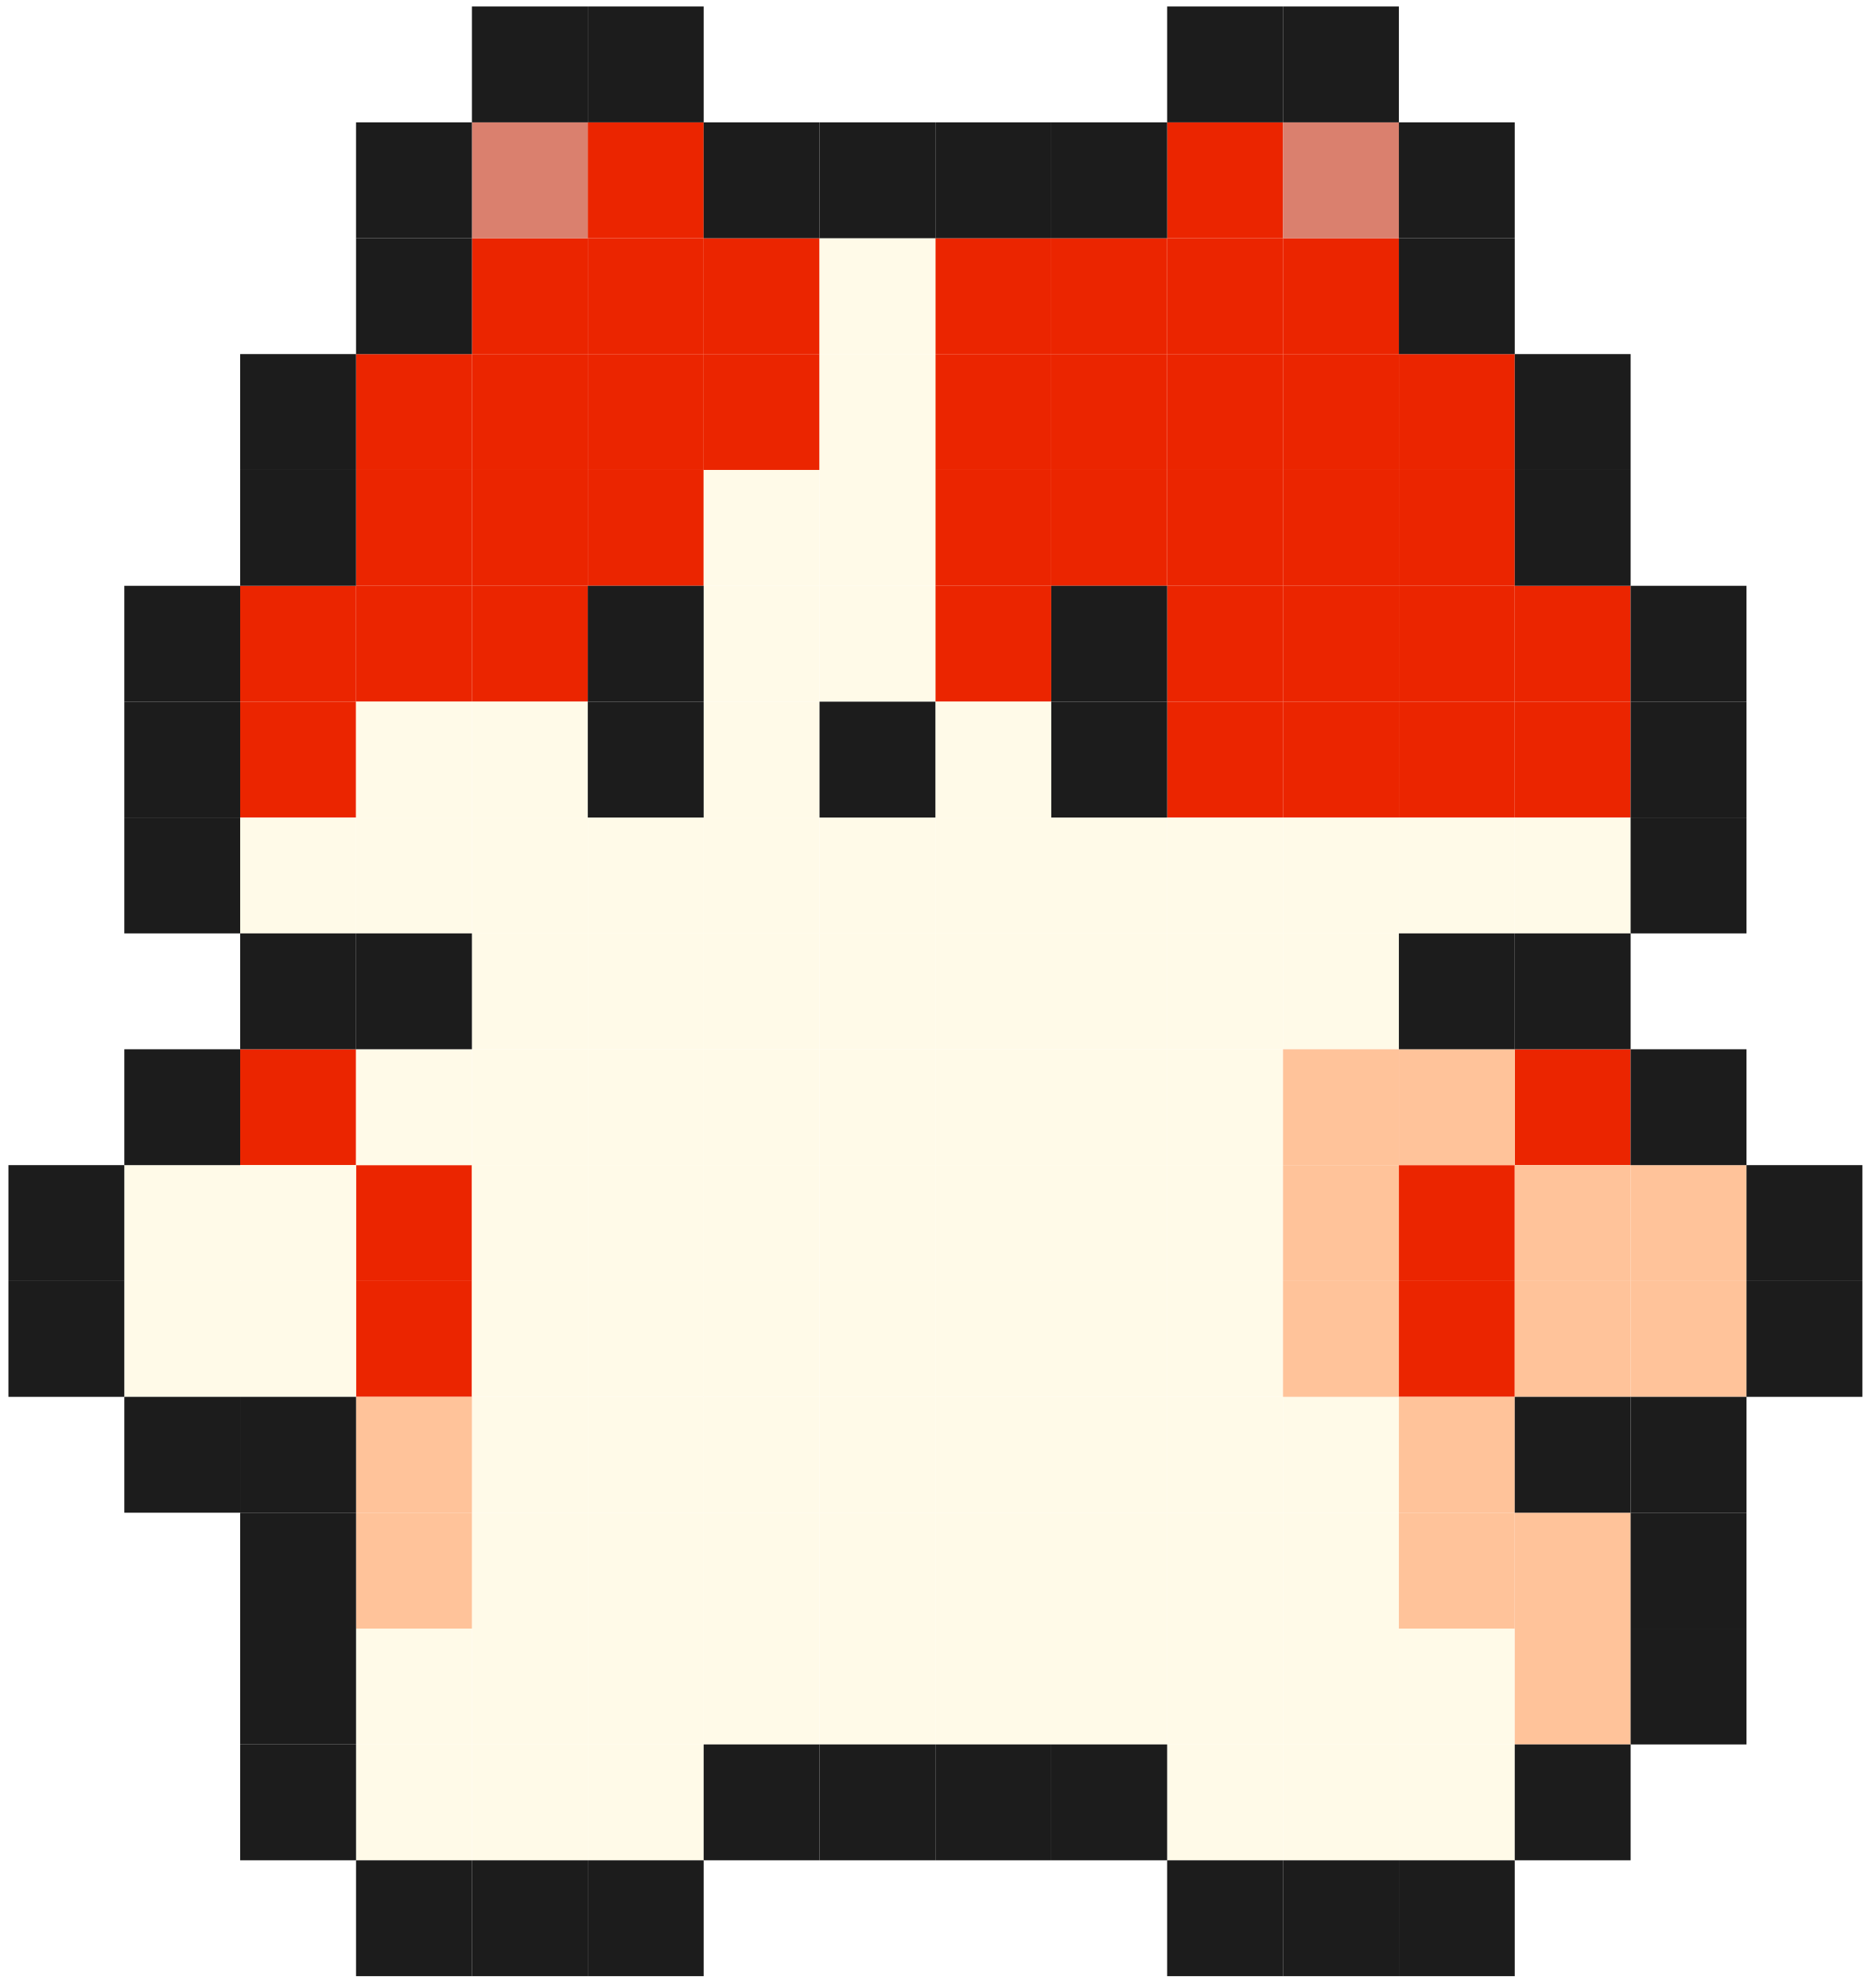
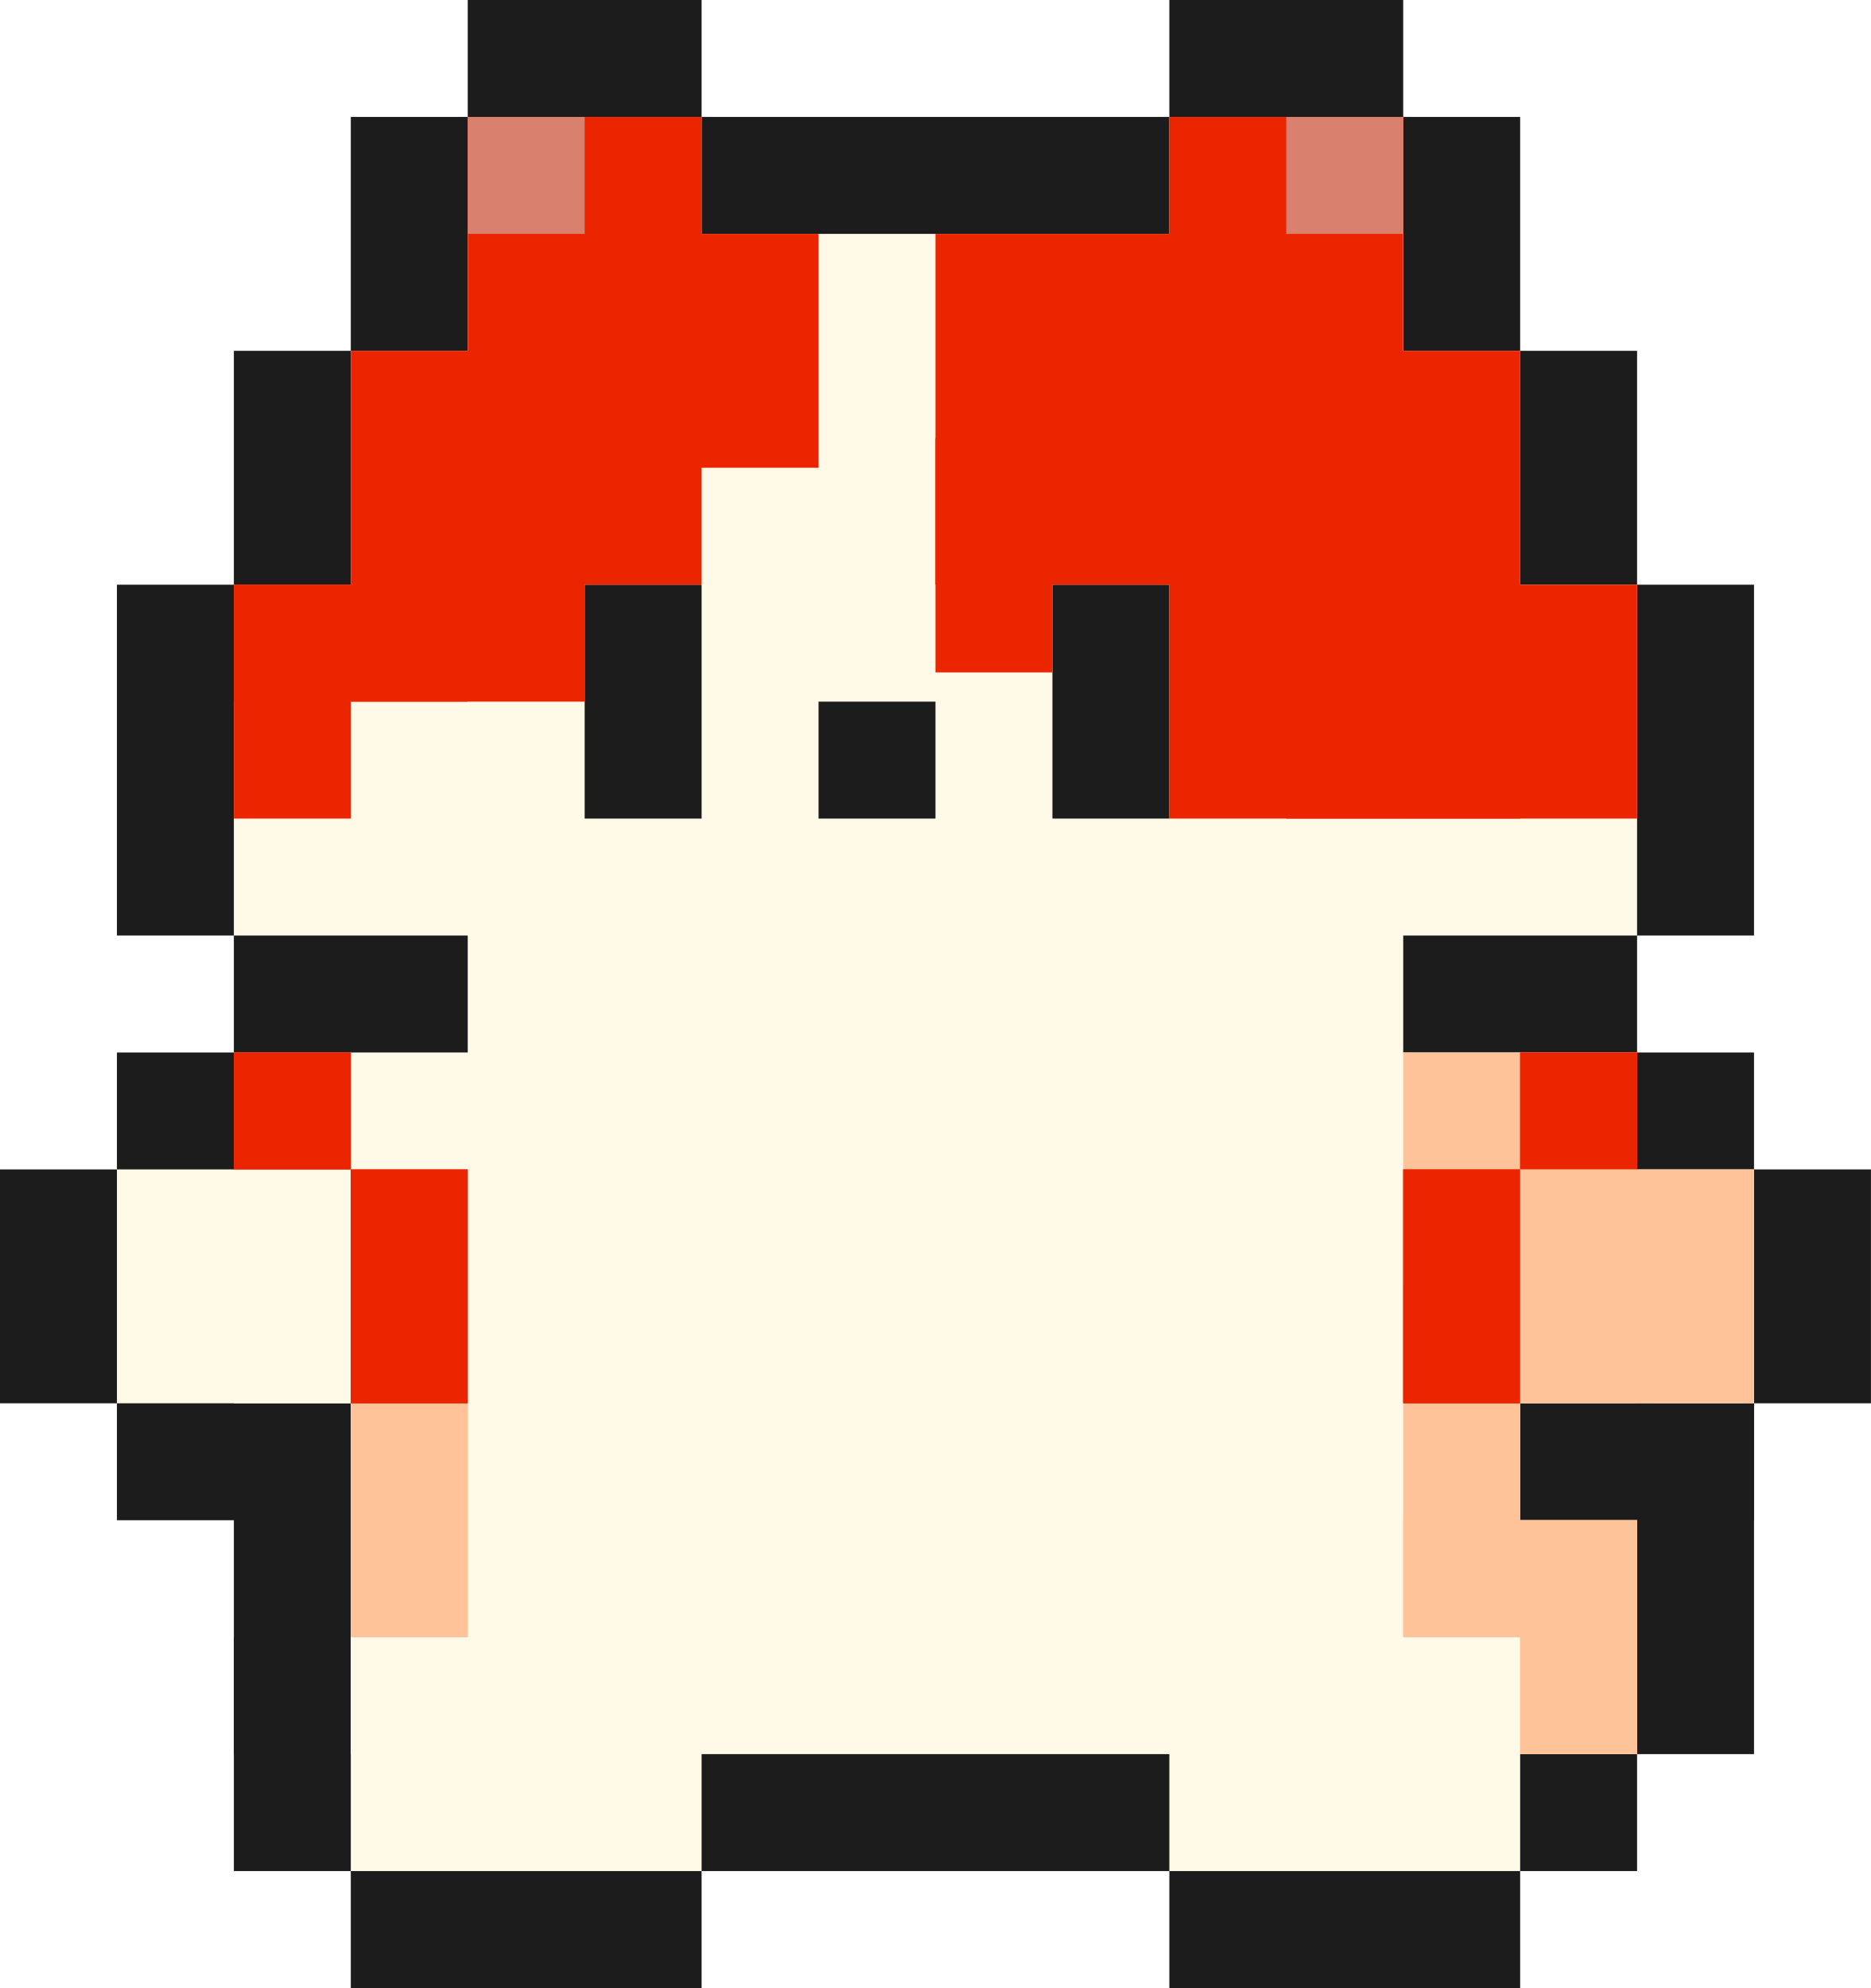
- <svg xmlns="http://www.w3.org/2000/svg" width="133" height="141" viewBox="0 0 133 141" fill="none">
-   <rect x="33.469" y="25.113" width="8.218" height="8.218" transform="rotate(90 33.4689 25.113)" fill="#EB2500" />
-   <rect x="33.469" y="33.331" width="8.218" height="8.218" transform="rotate(90 33.4689 33.3308)" fill="#EB2500" />
-   <rect x="33.469" y="41.549" width="8.218" height="8.218" transform="rotate(90 33.4689 41.5486)" fill="#EB2500" />
-   <rect x="49.904" y="8.678" width="8.218" height="8.218" transform="rotate(90 49.9043 8.67773)" fill="#EB2500" />
-   <rect x="49.904" y="16.895" width="8.218" height="8.218" transform="rotate(90 49.9043 16.8955)" fill="#EB2500" />
-   <rect x="49.904" y="25.113" width="8.218" height="8.218" transform="rotate(90 49.9043 25.113)" fill="#EB2500" />
-   <rect x="49.904" y="33.331" width="8.218" height="8.218" transform="rotate(90 49.9043 33.3308)" fill="#EB2500" />
-   <rect x="58.122" y="16.895" width="8.218" height="8.218" transform="rotate(90 58.1219 16.8955)" fill="#EB2500" />
-   <rect x="58.122" y="25.113" width="8.218" height="8.218" transform="rotate(90 58.1219 25.113)" fill="#EB2500" />
-   <rect x="41.687" y="16.895" width="8.218" height="8.218" transform="rotate(90 41.6865 16.8955)" fill="#EB2500" />
-   <rect x="41.687" y="25.113" width="8.218" height="8.218" transform="rotate(90 41.6865 25.113)" fill="#EB2500" />
-   <rect x="41.687" y="33.331" width="8.218" height="8.218" transform="rotate(90 41.6865 33.3308)" fill="#EB2500" />
-   <rect x="41.687" y="41.549" width="8.218" height="8.218" transform="rotate(90 41.6865 41.5486)" fill="#EB2500" />
-   <rect x="25.251" y="41.549" width="8.218" height="8.218" transform="rotate(90 25.2512 41.5486)" fill="#EB2500" />
-   <rect x="25.251" y="49.766" width="8.218" height="8.218" transform="rotate(90 25.2512 49.7661)" fill="#EB2500" />
-   <rect x="90.993" y="8.678" width="8.218" height="8.218" transform="rotate(90 90.9927 8.67773)" fill="#EB2500" />
-   <rect x="90.993" y="16.895" width="8.218" height="8.218" transform="rotate(90 90.9927 16.8955)" fill="#EB2500" />
-   <rect x="90.993" y="25.113" width="8.218" height="8.218" transform="rotate(90 90.9927 25.113)" fill="#EB2500" />
-   <rect x="99.21" y="16.895" width="8.218" height="8.218" transform="rotate(90 99.2102 16.8955)" fill="#EB2500" />
-   <rect x="99.21" y="25.113" width="8.218" height="8.218" transform="rotate(90 99.2102 25.113)" fill="#EB2500" />
-   <rect x="99.21" y="33.331" width="8.218" height="8.218" transform="rotate(90 99.2102 33.3308)" fill="#EB2500" />
-   <rect x="107.428" y="25.113" width="8.218" height="8.218" transform="rotate(90 107.428 25.113)" fill="#EB2500" />
-   <rect x="90.993" y="49.766" width="8.218" height="8.218" transform="rotate(90 90.9927 49.7661)" fill="#EB2500" />
-   <rect x="99.21" y="49.766" width="8.218" height="8.218" transform="rotate(90 99.2102 49.7661)" fill="#EB2500" />
-   <rect x="90.993" y="41.549" width="8.218" height="8.218" transform="rotate(90 90.9927 41.5486)" fill="#EB2500" />
-   <rect x="99.21" y="41.549" width="8.218" height="8.218" transform="rotate(90 99.2102 41.5486)" fill="#EB2500" />
-   <rect x="107.428" y="49.766" width="8.218" height="8.218" transform="rotate(90 107.428 49.7661)" fill="#EB2500" />
-   <rect x="74.557" y="33.331" width="8.218" height="8.218" transform="rotate(90 74.5573 33.3308)" fill="#EB2500" />
-   <rect x="74.557" y="41.549" width="8.218" height="8.218" transform="rotate(90 74.5573 41.5486)" fill="#EB2500" />
-   <rect x="82.775" y="33.331" width="8.218" height="8.218" transform="rotate(90 82.7749 33.3308)" fill="#EB2500" />
-   <rect x="90.993" y="33.331" width="8.218" height="8.218" transform="rotate(90 90.9927 33.3308)" fill="#EB2500" />
-   <rect x="74.557" y="16.895" width="8.218" height="8.218" transform="rotate(90 74.5573 16.8955)" fill="#EB2500" />
-   <rect x="82.775" y="16.895" width="8.218" height="8.218" transform="rotate(90 82.7749 16.8955)" fill="#EB2500" />
-   <rect x="82.775" y="25.113" width="8.218" height="8.218" transform="rotate(90 82.7749 25.113)" fill="#EB2500" />
-   <rect x="74.557" y="25.113" width="8.218" height="8.218" transform="rotate(90 74.5573 25.113)" fill="#EB2500" />
-   <rect x="107.428" y="33.331" width="8.218" height="8.218" transform="rotate(90 107.428 33.3308)" fill="#EB2500" />
-   <rect x="107.428" y="41.549" width="8.218" height="8.218" transform="rotate(90 107.428 41.5486)" fill="#EB2500" />
-   <rect x="115.646" y="41.549" width="8.218" height="8.218" transform="rotate(90 115.646 41.5486)" fill="#EB2500" />
-   <rect x="115.646" y="49.766" width="8.218" height="8.218" transform="rotate(90 115.646 49.7661)" fill="#EB2500" />
-   <rect x="115.646" y="74.419" width="8.218" height="8.218" transform="rotate(90 115.646 74.4192)" fill="#EB2500" />
-   <rect x="107.428" y="82.637" width="8.218" height="8.218" transform="rotate(90 107.428 82.637)" fill="#EB2500" />
-   <rect x="107.428" y="90.855" width="8.218" height="8.218" transform="rotate(90 107.428 90.8545)" fill="#EB2500" />
-   <rect x="33.469" y="82.637" width="8.218" height="8.218" transform="rotate(90 33.4689 82.637)" fill="#EB2500" />
-   <rect x="25.251" y="74.419" width="8.218" height="8.218" transform="rotate(90 25.2512 74.4192)" fill="#EB2500" />
-   <rect x="33.469" y="90.855" width="8.218" height="8.218" transform="rotate(90 33.4689 90.8545)" fill="#EB2500" />
-   <rect x="17.034" y="57.984" width="8.218" height="8.218" fill="#FFFAE8" />
-   <rect x="25.251" y="57.984" width="8.218" height="8.218" fill="#FFFAE8" />
-   <rect x="33.469" y="57.984" width="8.218" height="8.218" fill="#FFFAE8" />
-   <rect x="25.251" y="49.766" width="8.218" height="8.218" fill="#FFFAE8" />
-   <rect x="33.469" y="49.766" width="8.218" height="8.218" fill="#FFFAE8" />
-   <rect x="49.904" y="33.331" width="8.218" height="8.218" fill="#FFFAE8" />
-   <rect x="58.122" y="33.331" width="8.218" height="8.218" fill="#FFFAE8" />
-   <rect x="66.34" y="16.895" width="8.218" height="8.218" transform="rotate(90 66.3396 16.8955)" fill="#FFFAE8" />
-   <rect x="66.34" y="25.113" width="8.218" height="8.218" transform="rotate(90 66.3396 25.113)" fill="#FFFAE8" />
-   <rect x="66.34" y="41.549" width="8.218" height="8.218" transform="rotate(90 66.3396 41.5486)" fill="#FFFAE8" />
-   <rect x="74.557" y="49.766" width="8.218" height="8.218" transform="rotate(90 74.5573 49.7661)" fill="#FFFAE8" />
-   <rect x="58.122" y="41.549" width="8.218" height="8.218" transform="rotate(90 58.1219 41.5486)" fill="#FFFAE8" />
-   <rect x="58.122" y="49.766" width="8.218" height="8.218" transform="rotate(90 58.1219 49.7661)" fill="#FFFAE8" />
-   <rect x="41.687" y="57.984" width="8.218" height="8.218" fill="#FFFAE8" />
-   <rect x="49.904" y="57.984" width="8.218" height="8.218" fill="#FFFAE8" />
-   <rect x="58.122" y="57.984" width="8.218" height="8.218" fill="#FFFAE8" />
-   <rect x="66.34" y="57.984" width="8.218" height="8.218" fill="#FFFAE8" />
-   <rect x="74.557" y="57.984" width="8.218" height="8.218" fill="#FFFAE8" />
-   <rect x="82.775" y="57.984" width="8.218" height="8.218" fill="#FFFAE8" />
-   <rect x="33.469" y="66.201" width="8.218" height="8.218" fill="#FFFAE8" />
-   <rect x="41.687" y="66.201" width="8.218" height="8.218" fill="#FFFAE8" />
-   <rect x="49.904" y="66.201" width="8.218" height="8.218" fill="#FFFAE8" />
-   <rect x="58.122" y="66.201" width="8.218" height="8.218" fill="#FFFAE8" />
-   <rect x="66.34" y="66.201" width="8.218" height="8.218" fill="#FFFAE8" />
-   <rect x="74.557" y="66.201" width="8.218" height="8.218" fill="#FFFAE8" />
-   <rect x="82.775" y="66.201" width="8.218" height="8.218" fill="#FFFAE8" />
-   <rect x="90.993" y="66.201" width="8.218" height="8.218" fill="#FFFAE8" />
-   <rect x="33.469" y="74.419" width="8.218" height="8.218" fill="#FFFAE8" />
-   <rect x="41.687" y="74.419" width="8.218" height="8.218" fill="#FFFAE8" />
-   <rect x="49.904" y="74.419" width="8.218" height="8.218" fill="#FFFAE8" />
-   <rect x="58.122" y="74.419" width="8.218" height="8.218" fill="#FFFAE8" />
-   <rect x="66.34" y="74.419" width="8.218" height="8.218" fill="#FFFAE8" />
-   <rect x="74.557" y="74.419" width="8.218" height="8.218" fill="#FFFAE8" />
-   <rect x="82.775" y="74.419" width="8.218" height="8.218" fill="#FFFAE8" />
-   <rect x="33.469" y="82.637" width="8.218" height="8.218" fill="#FFFAE8" />
-   <rect x="41.687" y="82.637" width="8.218" height="8.218" fill="#FFFAE8" />
-   <rect x="49.904" y="82.637" width="8.218" height="8.218" fill="#FFFAE8" />
-   <rect x="58.122" y="82.637" width="8.218" height="8.218" fill="#FFFAE8" />
-   <rect x="66.34" y="82.637" width="8.218" height="8.218" fill="#FFFAE8" />
-   <rect x="74.557" y="82.637" width="8.218" height="8.218" fill="#FFFAE8" />
-   <rect x="82.775" y="82.637" width="8.218" height="8.218" fill="#FFFAE8" />
-   <rect x="33.469" y="90.855" width="8.218" height="8.218" fill="#FFFAE8" />
-   <rect x="41.687" y="90.855" width="8.218" height="8.218" fill="#FFFAE8" />
-   <rect x="49.904" y="90.855" width="8.218" height="8.218" fill="#FFFAE8" />
-   <rect x="58.122" y="90.855" width="8.218" height="8.218" fill="#FFFAE8" />
-   <rect x="66.34" y="90.855" width="8.218" height="8.218" fill="#FFFAE8" />
-   <rect x="74.557" y="90.855" width="8.218" height="8.218" fill="#FFFAE8" />
-   <rect x="82.775" y="90.855" width="8.218" height="8.218" fill="#FFFAE8" />
-   <rect x="33.469" y="99.072" width="8.218" height="8.218" fill="#FFFAE8" />
-   <rect x="41.687" y="99.072" width="8.218" height="8.218" fill="#FFFAE8" />
-   <rect x="49.904" y="99.072" width="8.218" height="8.218" fill="#FFFAE8" />
-   <rect x="58.122" y="99.072" width="8.218" height="8.218" fill="#FFFAE8" />
-   <rect x="66.34" y="99.072" width="8.218" height="8.218" fill="#FFFAE8" />
-   <rect x="74.557" y="99.072" width="8.218" height="8.218" fill="#FFFAE8" />
-   <rect x="82.775" y="99.072" width="8.218" height="8.218" fill="#FFFAE8" />
-   <rect x="33.469" y="107.29" width="8.218" height="8.218" fill="#FFFAE8" />
-   <rect x="41.687" y="107.29" width="8.218" height="8.218" fill="#FFFAE8" />
-   <rect x="49.904" y="107.29" width="8.218" height="8.218" fill="#FFFAE8" />
-   <rect x="58.122" y="107.29" width="8.218" height="8.218" fill="#FFFAE8" />
-   <rect x="66.34" y="107.29" width="8.218" height="8.218" fill="#FFFAE8" />
-   <rect x="90.993" y="99.072" width="8.218" height="8.218" fill="#FFFAE8" />
-   <rect x="90.993" y="107.29" width="8.218" height="8.218" fill="#FFFAE8" />
-   <rect x="90.993" y="115.508" width="8.218" height="8.218" fill="#FFFAE8" />
-   <rect x="74.557" y="107.29" width="8.218" height="8.218" fill="#FFFAE8" />
-   <rect x="82.775" y="107.29" width="8.218" height="8.218" fill="#FFFAE8" />
-   <rect x="33.469" y="115.508" width="8.218" height="8.218" fill="#FFFAE8" />
-   <rect x="41.687" y="115.508" width="8.218" height="8.218" fill="#FFFAE8" />
-   <rect x="49.904" y="115.508" width="8.218" height="8.218" fill="#FFFAE8" />
-   <rect x="25.251" y="115.508" width="8.218" height="8.218" fill="#FFFAE8" />
-   <rect x="25.251" y="123.725" width="8.218" height="8.218" fill="#FFFAE8" />
-   <rect x="33.469" y="123.725" width="8.218" height="8.218" fill="#FFFAE8" />
-   <rect x="41.687" y="123.725" width="8.218" height="8.218" fill="#FFFAE8" />
-   <rect x="58.122" y="115.508" width="8.218" height="8.218" fill="#FFFAE8" />
-   <rect x="66.34" y="115.508" width="8.218" height="8.218" fill="#FFFAE8" />
-   <rect x="74.557" y="115.508" width="8.218" height="8.218" fill="#FFFAE8" />
-   <rect x="82.775" y="115.508" width="8.218" height="8.218" fill="#FFFAE8" />
-   <rect x="99.21" y="115.508" width="8.218" height="8.218" fill="#FFFAE8" />
-   <rect x="82.775" y="123.725" width="8.218" height="8.218" fill="#FFFAE8" />
-   <rect x="90.993" y="123.725" width="8.218" height="8.218" fill="#FFFAE8" />
-   <rect x="99.21" y="123.725" width="8.218" height="8.218" fill="#FFFAE8" />
-   <rect x="90.993" y="57.984" width="8.218" height="8.218" fill="#FFFAE8" />
-   <rect x="99.21" y="57.984" width="8.218" height="8.218" fill="#FFFAE8" />
-   <rect x="107.428" y="57.984" width="8.218" height="8.218" fill="#FFFAE8" />
-   <rect x="8.816" y="82.637" width="8.218" height="8.218" fill="#FFFAE8" />
-   <rect x="17.034" y="82.637" width="8.218" height="8.218" fill="#FFFAE8" />
-   <rect x="8.816" y="90.855" width="8.218" height="8.218" fill="#FFFAE8" />
-   <rect x="17.034" y="90.855" width="8.218" height="8.218" fill="#FFFAE8" />
-   <rect x="33.469" y="74.419" width="8.218" height="8.218" transform="rotate(90 33.4689 74.4192)" fill="#FFFAE8" />
-   <rect x="107.428" y="82.637" width="8.218" height="8.218" fill="#FFC39A" />
-   <rect x="115.646" y="82.637" width="8.218" height="8.218" fill="#FFC39A" />
-   <rect x="107.428" y="90.855" width="8.218" height="8.218" fill="#FFC39A" />
-   <rect x="115.646" y="90.855" width="8.218" height="8.218" fill="#FFC39A" />
-   <rect x="90.993" y="74.419" width="8.218" height="8.218" fill="#FFC39A" />
-   <rect x="99.21" y="74.419" width="8.218" height="8.218" fill="#FFC39A" />
-   <rect x="99.21" y="107.29" width="8.218" height="8.218" fill="#FFC39A" />
-   <rect x="107.428" y="107.29" width="8.218" height="8.218" fill="#FFC39A" />
-   <rect x="33.469" y="99.072" width="8.218" height="8.218" transform="rotate(90 33.4689 99.0723)" fill="#FFC39A" />
-   <rect x="33.469" y="107.29" width="8.218" height="8.218" transform="rotate(90 33.4689 107.29)" fill="#FFC39A" />
-   <rect x="99.21" y="82.637" width="8.218" height="8.218" transform="rotate(90 99.2102 82.637)" fill="#FFC39A" />
-   <rect x="99.21" y="90.855" width="8.218" height="8.218" transform="rotate(90 99.2102 90.8545)" fill="#FFC39A" />
-   <rect x="115.646" y="115.508" width="8.218" height="8.218" transform="rotate(90 115.646 115.508)" fill="#FFC39A" />
-   <rect x="107.428" y="99.072" width="8.218" height="8.218" transform="rotate(90 107.428 99.0723)" fill="#FFC39A" />
-   <rect x="33.469" y="8.678" width="8.218" height="8.218" fill="#DA806E" />
-   <rect x="90.993" y="8.678" width="8.218" height="8.218" fill="#DA806E" />
-   <rect x="33.469" y="0.46" width="8.218" height="8.218" fill="#1C1C1C" />
-   <rect x="107.428" y="123.725" width="8.218" height="8.218" fill="#1C1C1C" />
-   <rect x="8.816" y="74.419" width="8.218" height="8.218" fill="#1C1C1C" />
-   <rect x="41.687" y="0.46" width="8.218" height="8.218" fill="#1C1C1C" />
-   <rect x="49.904" y="8.678" width="8.218" height="8.218" fill="#1C1C1C" />
-   <rect x="58.122" y="8.678" width="8.218" height="8.218" fill="#1C1C1C" />
-   <rect x="17.034" y="66.201" width="8.218" height="8.218" fill="#1C1C1C" />
-   <rect x="25.251" y="66.201" width="8.218" height="8.218" fill="#1C1C1C" />
-   <rect x="8.816" y="99.072" width="8.218" height="8.218" fill="#1C1C1C" />
-   <rect x="17.034" y="99.072" width="8.218" height="8.218" fill="#1C1C1C" />
-   <rect x="107.428" y="99.072" width="8.218" height="8.218" fill="#1C1C1C" />
-   <rect x="115.646" y="99.072" width="8.218" height="8.218" fill="#1C1C1C" />
-   <rect x="99.21" y="66.201" width="8.218" height="8.218" fill="#1C1C1C" />
-   <rect x="107.428" y="66.201" width="8.218" height="8.218" fill="#1C1C1C" />
-   <rect x="66.34" y="8.678" width="8.218" height="8.218" fill="#1C1C1C" />
-   <rect x="74.557" y="8.678" width="8.218" height="8.218" fill="#1C1C1C" />
-   <rect x="82.775" y="0.46" width="8.218" height="8.218" fill="#1C1C1C" />
-   <rect x="90.993" y="0.46" width="8.218" height="8.218" fill="#1C1C1C" />
-   <rect x="107.428" y="8.678" width="8.218" height="8.218" transform="rotate(90 107.428 8.67773)" fill="#1C1C1C" />
-   <rect x="107.428" y="16.895" width="8.218" height="8.218" transform="rotate(90 107.428 16.8955)" fill="#1C1C1C" />
-   <rect x="49.904" y="41.549" width="8.218" height="8.218" transform="rotate(90 49.9043 41.5486)" fill="#1C1C1C" />
-   <rect x="49.904" y="49.766" width="8.218" height="8.218" transform="rotate(90 49.9043 49.7661)" fill="#1C1C1C" />
-   <rect x="82.775" y="41.549" width="8.218" height="8.218" transform="rotate(90 82.7749 41.5486)" fill="#1C1C1C" />
-   <rect x="82.775" y="49.766" width="8.218" height="8.218" transform="rotate(90 82.7749 49.7661)" fill="#1C1C1C" />
-   <rect x="66.34" y="49.766" width="8.218" height="8.218" transform="rotate(90 66.3396 49.7661)" fill="#1C1C1C" />
-   <rect x="33.469" y="8.678" width="8.218" height="8.218" transform="rotate(90 33.4689 8.67773)" fill="#1C1C1C" />
-   <rect x="33.469" y="16.895" width="8.218" height="8.218" transform="rotate(90 33.4689 16.8955)" fill="#1C1C1C" />
-   <rect x="8.816" y="82.637" width="8.218" height="8.218" transform="rotate(90 8.81592 82.637)" fill="#1C1C1C" />
-   <rect x="8.816" y="90.855" width="8.218" height="8.218" transform="rotate(90 8.81592 90.8545)" fill="#1C1C1C" />
-   <rect width="8.218" height="8.218" transform="matrix(-1 0 0 1 123.863 74.4192)" fill="#1C1C1C" />
-   <rect width="8.218" height="8.218" transform="matrix(0 1 1 0 123.863 82.637)" fill="#1C1C1C" />
-   <rect width="8.218" height="8.218" transform="matrix(0 1 1 0 123.863 90.8545)" fill="#1C1C1C" />
-   <rect x="25.251" y="25.113" width="8.218" height="8.218" transform="rotate(90 25.2512 25.113)" fill="#1C1C1C" />
-   <rect x="25.251" y="33.331" width="8.218" height="8.218" transform="rotate(90 25.2512 33.3308)" fill="#1C1C1C" />
-   <rect x="115.646" y="25.113" width="8.218" height="8.218" transform="rotate(90 115.646 25.113)" fill="#1C1C1C" />
-   <rect x="115.646" y="33.331" width="8.218" height="8.218" transform="rotate(90 115.646 33.3308)" fill="#1C1C1C" />
-   <rect x="123.863" y="57.984" width="8.218" height="8.218" transform="rotate(90 123.863 57.9839)" fill="#1C1C1C" />
-   <rect x="123.863" y="41.549" width="8.218" height="8.218" transform="rotate(90 123.863 41.5486)" fill="#1C1C1C" />
-   <rect x="123.863" y="49.766" width="8.218" height="8.218" transform="rotate(90 123.863 49.7661)" fill="#1C1C1C" />
-   <rect x="123.863" y="115.508" width="8.218" height="8.218" transform="rotate(90 123.863 115.508)" fill="#1C1C1C" />
-   <rect x="123.863" y="107.29" width="8.218" height="8.218" transform="rotate(90 123.863 107.29)" fill="#1C1C1C" />
-   <rect x="17.034" y="57.984" width="8.218" height="8.218" transform="rotate(90 17.0336 57.9839)" fill="#1C1C1C" />
-   <rect x="17.034" y="41.549" width="8.218" height="8.218" transform="rotate(90 17.0336 41.5486)" fill="#1C1C1C" />
-   <rect x="17.034" y="49.766" width="8.218" height="8.218" transform="rotate(90 17.0336 49.7661)" fill="#1C1C1C" />
-   <rect x="90.993" y="140.161" width="8.218" height="8.218" transform="rotate(180 90.9927 140.161)" fill="#1C1C1C" />
-   <rect x="107.428" y="140.161" width="8.218" height="8.218" transform="rotate(180 107.428 140.161)" fill="#1C1C1C" />
-   <rect x="99.21" y="140.161" width="8.218" height="8.218" transform="rotate(180 99.2102 140.161)" fill="#1C1C1C" />
-   <rect x="33.469" y="140.161" width="8.218" height="8.218" transform="rotate(180 33.4689 140.161)" fill="#1C1C1C" />
-   <rect x="49.904" y="140.161" width="8.218" height="8.218" transform="rotate(180 49.9043 140.161)" fill="#1C1C1C" />
-   <rect x="41.687" y="140.161" width="8.218" height="8.218" transform="rotate(180 41.6865 140.161)" fill="#1C1C1C" />
-   <rect x="66.34" y="131.943" width="8.218" height="8.218" transform="rotate(180 66.3396 131.943)" fill="#1C1C1C" />
-   <rect x="58.122" y="131.943" width="8.218" height="8.218" transform="rotate(180 58.1219 131.943)" fill="#1C1C1C" />
-   <rect x="82.775" y="131.943" width="8.218" height="8.218" transform="rotate(180 82.7749 131.943)" fill="#1C1C1C" />
-   <rect x="74.557" y="131.943" width="8.218" height="8.218" transform="rotate(180 74.5573 131.943)" fill="#1C1C1C" />
-   <rect x="17.034" y="123.725" width="8.218" height="8.218" transform="rotate(-90 17.0336 123.725)" fill="#1C1C1C" />
-   <rect x="17.034" y="115.508" width="8.218" height="8.218" transform="rotate(-90 17.0336 115.508)" fill="#1C1C1C" />
-   <rect x="17.034" y="131.943" width="8.218" height="8.218" transform="rotate(-90 17.0336 131.943)" fill="#1C1C1C" />
+ <svg xmlns="http://www.w3.org/2000/svg" width="128" height="136" viewBox="0 0 128 136" fill="none">
+   <rect x="32" width="16" height="16" fill="#1C1C1C" />
+   <rect x="24" y="8" width="80" height="24" fill="#1C1C1C" />
+   <rect x="16" y="24" width="96" height="24" fill="#1C1C1C" />
+   <rect x="16" y="56" width="96" height="24" fill="#1C1C1C" />
+   <rect x="16" y="96" width="104" height="24" fill="#1C1C1C" />
+   <rect x="16" y="112" width="96" height="16" fill="#1C1C1C" />
+   <rect x="24" y="120" width="24" height="16" fill="#1C1C1C" />
+   <rect x="80" y="120" width="24" height="16" fill="#1C1C1C" />
+   <rect x="8" y="40" width="112" height="24" fill="#1C1C1C" />
+   <rect x="8" y="72" width="112" height="32" fill="#1C1C1C" />
+   <rect y="80" width="128" height="16" fill="#1C1C1C" />
+   <rect x="80" width="16" height="16" fill="#1C1C1C" />
+   <rect x="32" y="8" width="16" height="16" fill="#FFFAE8" />
+   <rect x="8" y="80" width="16" height="16" fill="#FFFAE8" />
+   <rect x="104" y="80" width="16" height="16" fill="#FFFAE8" />
+   <rect x="96" y="104" width="16" height="16" fill="#FFFAE8" />
+   <rect x="80" y="112" width="24" height="16" fill="#FFFAE8" />
+   <rect x="24" y="112" width="24" height="16" fill="#FFFAE8" />
+   <rect x="32" y="60" width="64" height="16" fill="#FFFAE8" />
+   <rect x="32" y="16" width="64" height="16" fill="#FFFAE8" />
+   <rect x="24" y="24" width="80" height="24" fill="#FFFAE8" />
+   <rect x="16" y="40" width="96" height="24" fill="#FFFAE8" />
+   <rect x="16" y="72" width="96" height="24" fill="#FFFAE8" />
+   <rect x="24" y="88" width="80" height="32" fill="#FFFAE8" />
+   <rect x="80" y="8" width="16" height="16" fill="#FFFAE8" />
+   <rect x="80" y="40" width="16" height="8" transform="rotate(90 80 40)" fill="#1C1C1C" />
+   <rect x="48" y="40" width="16" height="8" transform="rotate(90 48 40)" fill="#1C1C1C" />
+   <rect x="64" y="48" width="8" height="8" transform="rotate(90 64 48)" fill="#1C1C1C" />
+   <rect x="80" y="8" width="16" height="48" fill="#EB2500" />
+   <rect x="88" y="24" width="16" height="32" fill="#EB2500" />
+   <rect x="96" y="40" width="16" height="16" fill="#EB2500" />
+   <rect x="64" y="16" width="24" height="24" fill="#EB2500" />
+   <rect x="32" y="8" width="16" height="32" fill="#EB2500" />
+   <rect x="24" y="24" width="16" height="24" fill="#EB2500" />
+   <rect x="64" y="30" width="8" height="16" fill="#EB2500" />
+   <rect x="40" y="16" width="16" height="16" fill="#EB2500" />
+   <rect x="96" y="72" width="16" height="24" fill="#FFC39A" />
+   <rect x="96" y="88" width="8" height="24" fill="#FFC39A" />
+   <path d="M104 104H112V120H104V104Z" fill="#FFC39A" />
+   <path d="M104 104H112V120H104V104Z" fill="#FFC39A" />
+   <path d="M24 96H32V112H24V96Z" fill="#FFC39A" />
+   <path d="M24 96H32V112H24V96Z" fill="#FFC39A" />
+   <path d="M24 80H32V96H24V80Z" fill="#EB2500" />
+   <path d="M24 80H32V96H24V80Z" fill="#EB2500" />
+   <path d="M16 72H24V80H16V72Z" fill="#EB2500" />
+   <path d="M16 72H24V80H16V72Z" fill="#EB2500" />
+   <path d="M104 80H96V96H104V80Z" fill="#EB2500" />
+   <path d="M104 80H96V96H104V80Z" fill="#EB2500" />
+   <path d="M112 72H104V80H112V72Z" fill="#EB2500" />
+   <path d="M112 72H104V80H112V72Z" fill="#EB2500" />
+   <rect x="96" y="104" width="16" height="8" fill="#FFC39A" />
+   <rect x="104" y="80" width="16" height="16" fill="#FFC39A" />
+   <rect x="16" y="40" width="8" height="16" fill="#EB2500" />
+   <rect x="16" y="40" width="16" height="8" fill="#EB2500" />
+   <rect x="32" y="8" width="8" height="8" fill="#DA806E" />
+   <rect x="88" y="8" width="8" height="8" fill="#DA806E" />
</svg>
